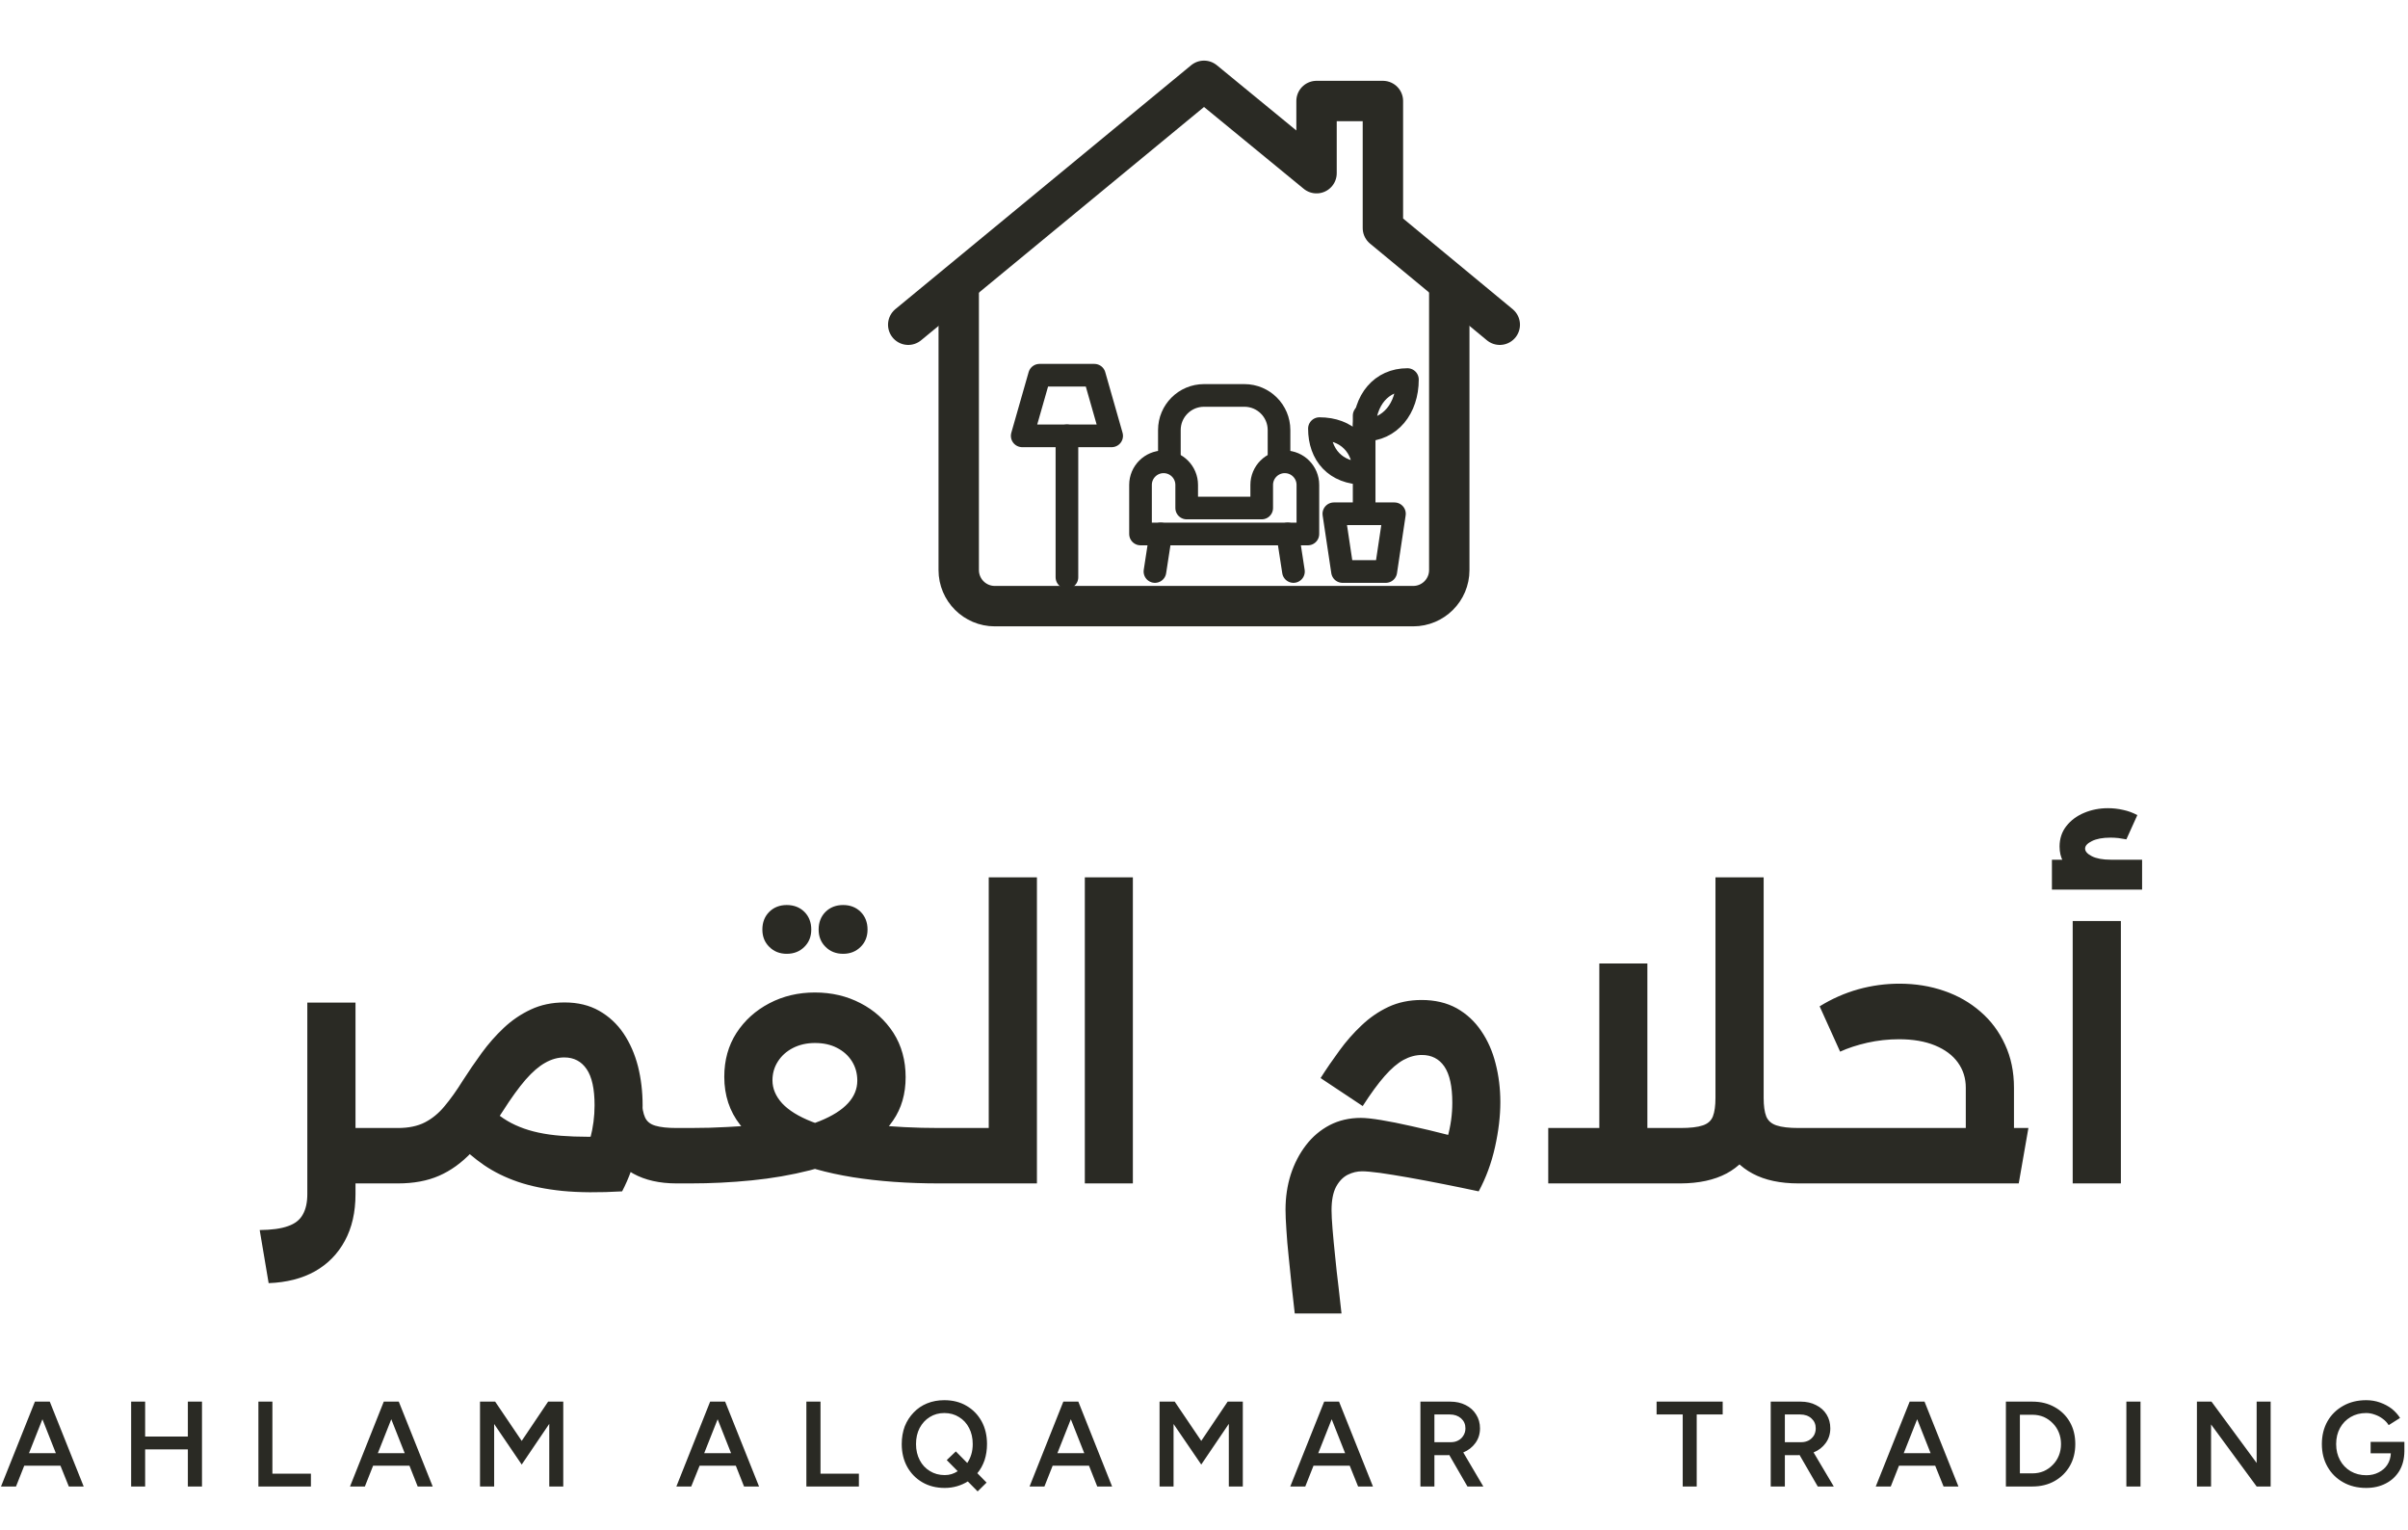
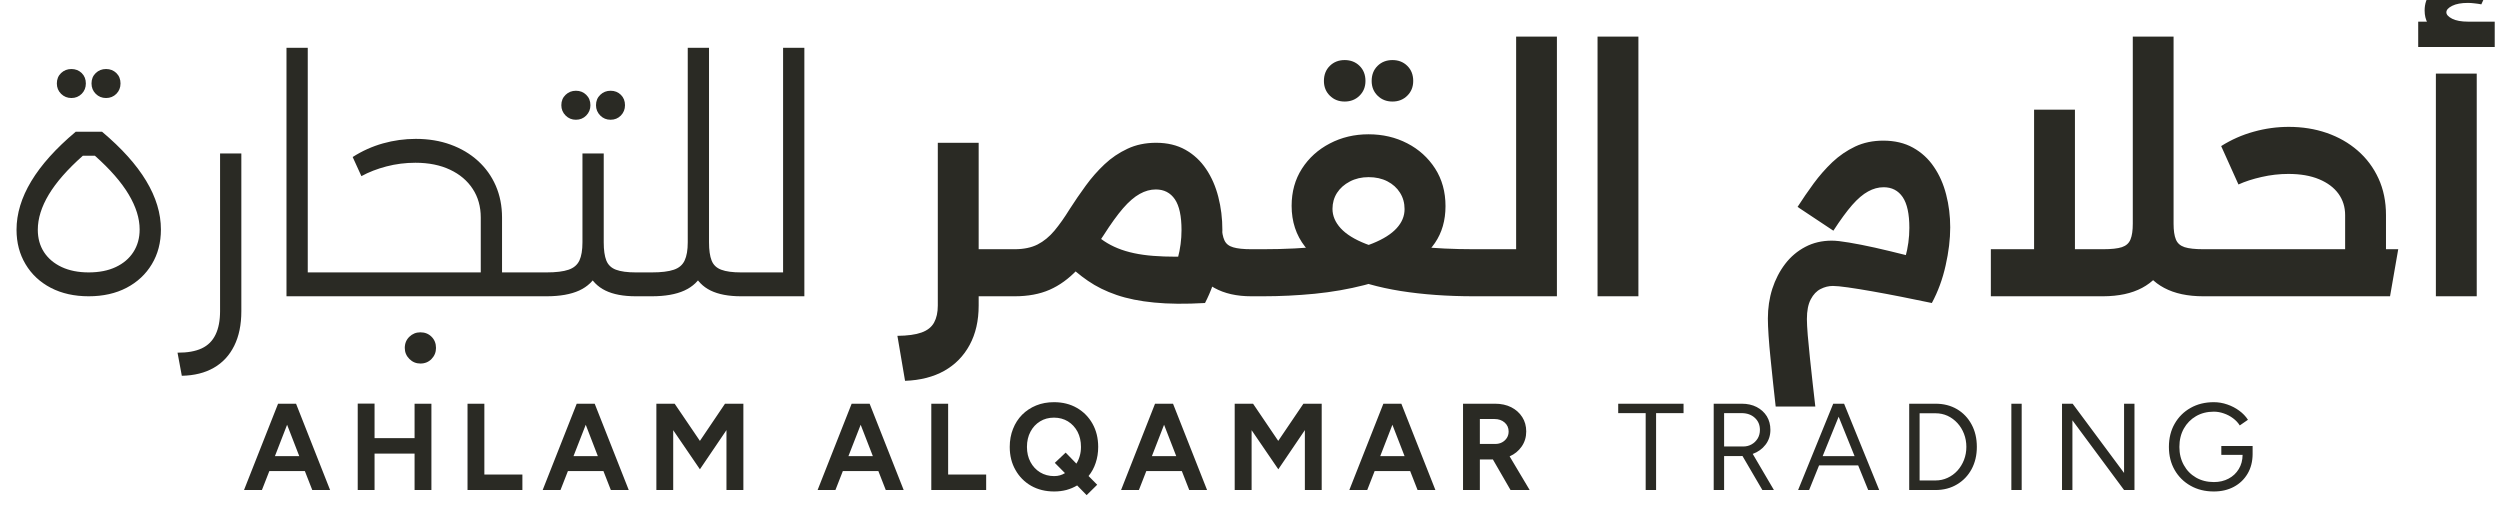
- <svg xmlns="http://www.w3.org/2000/svg" viewBox="0 0 166.90 106.00" width="166.90" height="106.00">
-   <g transform="translate(59.45 0)" fill="none" stroke="#2a2a24" stroke-width="2.8" stroke-linecap="round" stroke-linejoin="round">
-     <path d="M3.5 22.5 24 5.6l7.8 6.4V7h4.6v8.8l8.1 6.7" />
-     <path d="M7 20v19.5a2.5 2.5 0 0 0 2.5 2.5h29a2.5 2.5 0 0 0 2.5-2.5V20" />
-     <path stroke-width="1.57" d="M12.6 26h3.8l1.2 4.2h-6.2z" />
-     <path stroke-width="1.57" d="M14.5 30.2V40" />
-     <path stroke-width="1.57" d="M21.6 32v-2.2a2.4 2.4 0 0 1 2.4-2.4h2.8a2.4 2.4 0 0 1 2.4 2.4V32" />
-     <path stroke-width="1.57" d="M19.6 37v-3.4a1.6 1.6 0 0 1 3.2 0v1.6h5.2v-1.6a1.6 1.6 0 0 1 3.2 0V37z" />
-     <path stroke-width="1.57" d="M21 37l-.4 2.6M29.8 37l.4 2.6" />
-     <path stroke-width="1.57" d="M33 35.6h4.2l-.6 4h-3z" />
-     <path stroke-width="1.57" d="M35.1 35.6v-6.8" />
-     <path stroke-width="1.57" d="M35.1 32.8c-2 0-3.1-1.3-3.1-3.1 1.9 0 3.1 1.2 3.1 3.1zM35.1 29.8c0-2.1 1.2-3.5 3-3.5 0 2-1.2 3.5-3 3.5z" />
-   </g>
-   <path transform="translate(18.00 82.00)" fill="#2a2a24" d="M5.81 0V-3.84H9.58V0H5.81ZM0 3.23Q1.24 3.22 1.96 2.96Q2.69 2.71 2.99 2.15Q3.3 1.6 3.3 0.75V-12.53H6.64V0.75Q6.64 2.62 5.9 3.98Q5.17 5.33 3.83 6.09Q2.49 6.84 0.62 6.91L0 3.23ZM9.58 0V-3.84Q9.82 -3.84 9.95 -3.32Q10.08 -2.8 10.08 -1.94Q10.08 -1.06 9.95 -0.53Q9.82 0 9.58 0ZM28.9 0Q27.12 0 25.89 -0.68Q24.67 -1.36 24.03 -2.68Q23.4 -4.01 23.4 -5.93V-6.46L26.38 -6.32L26.49 -5.73Q26.52 -4.98 26.71 -4.57Q26.9 -4.15 27.42 -4Q27.94 -3.84 28.9 -3.84H29.86V0H28.9ZM9.58 0Q9.33 0 9.2 -0.53Q9.08 -1.06 9.08 -1.96Q9.08 -2.82 9.2 -3.33Q9.33 -3.84 9.58 -3.84V0ZM9.58 0V-3.84Q10.69 -3.84 11.45 -4.23Q12.21 -4.62 12.82 -5.36Q13.44 -6.1 14.08 -7.13Q14.69 -8.08 15.38 -9.03Q16.08 -9.99 16.92 -10.78Q17.76 -11.57 18.79 -12.05Q19.83 -12.54 21.13 -12.54Q22.51 -12.54 23.53 -11.96Q24.55 -11.38 25.22 -10.39Q25.89 -9.39 26.22 -8.11Q26.54 -6.83 26.54 -5.41Q26.54 -4.05 26.19 -2.44Q25.84 -0.83 25.12 0.55L22.03 -0.99Q22.61 -1.99 22.91 -3.12Q23.21 -4.25 23.21 -5.41Q23.21 -7.12 22.66 -7.92Q22.11 -8.73 21.11 -8.73Q20.44 -8.73 19.79 -8.36Q19.14 -8 18.43 -7.19Q17.72 -6.37 16.84 -4.99Q15.75 -3.27 14.7 -2.17Q13.65 -1.06 12.43 -0.53Q11.22 0 9.58 0ZM24.95 -3.29 25.12 0.55Q22.73 0.69 20.98 0.52Q19.22 0.34 17.9 -0.11Q16.59 -0.56 15.56 -1.26Q14.54 -1.96 13.66 -2.88L15.93 -5.31Q16.81 -4.4 18.01 -3.92Q19.2 -3.43 20.9 -3.3Q22.59 -3.17 24.95 -3.29ZM29.86 0V-3.84Q30.11 -3.84 30.23 -3.32Q30.36 -2.8 30.36 -1.94Q30.36 -1.06 30.23 -0.53Q30.11 0 29.86 0ZM29.85 0V-3.84Q31.21 -3.84 32.42 -3.91Q33.64 -3.97 34.68 -4.07Q34.83 -4.1 34.95 -3.93Q35.08 -3.76 35.22 -3.62Q35.35 -3.47 35.47 -3.47Q37.51 -3.79 38.82 -4.32Q40.13 -4.85 40.78 -5.56Q41.42 -6.26 41.42 -7.12Q41.42 -7.87 41.05 -8.46Q40.68 -9.05 40.02 -9.39Q39.37 -9.73 38.49 -9.73Q37.63 -9.73 36.95 -9.38Q36.28 -9.03 35.91 -8.44Q35.54 -7.86 35.54 -7.14Q35.54 -6.29 36.21 -5.55Q36.89 -4.82 38.26 -4.28Q39.63 -3.74 41.76 -3.45Q41.9 -3.43 42.02 -3.59Q42.14 -3.75 42.28 -3.92Q42.41 -4.08 42.54 -4.06Q43.55 -3.96 44.68 -3.9Q45.82 -3.84 47.09 -3.84V0Q43.83 0 41.11 -0.43Q38.38 -0.87 36.39 -1.76Q34.39 -2.65 33.3 -4.06Q32.2 -5.46 32.2 -7.39Q32.2 -9.11 33.04 -10.42Q33.89 -11.73 35.32 -12.48Q36.75 -13.23 38.48 -13.23Q40.22 -13.23 41.64 -12.49Q43.06 -11.76 43.92 -10.44Q44.77 -9.11 44.77 -7.36Q44.77 -5.62 43.9 -4.36Q43.04 -3.1 41.55 -2.25Q40.06 -1.41 38.14 -0.91Q36.21 -0.42 34.09 -0.21Q31.97 0 29.85 0ZM47.09 0V-3.84Q47.34 -3.84 47.47 -3.32Q47.59 -2.8 47.59 -1.94Q47.59 -1.06 47.47 -0.53Q47.34 0 47.09 0ZM29.85 0Q29.6 0 29.48 -0.53Q29.35 -1.06 29.35 -1.96Q29.35 -2.82 29.48 -3.33Q29.6 -3.84 29.85 -3.84V0ZM40.44 -15.91Q39.7 -15.91 39.22 -16.39Q38.74 -16.86 38.74 -17.59Q38.74 -18.34 39.22 -18.82Q39.7 -19.29 40.44 -19.29Q41.17 -19.29 41.65 -18.82Q42.13 -18.34 42.13 -17.59Q42.13 -16.86 41.65 -16.39Q41.17 -15.91 40.44 -15.91ZM36.53 -15.91Q35.8 -15.91 35.32 -16.39Q34.84 -16.86 34.84 -17.59Q34.84 -18.34 35.32 -18.82Q35.8 -19.29 36.53 -19.29Q37.27 -19.29 37.75 -18.82Q38.23 -18.34 38.23 -17.59Q38.23 -16.86 37.75 -16.39Q37.27 -15.91 36.53 -15.91ZM47.1 0V-3.84H50.53V-21.21H53.87V0H47.1ZM47.1 0Q46.85 0 46.73 -0.53Q46.6 -1.06 46.6 -1.96Q46.6 -2.82 46.73 -3.33Q46.85 -3.84 47.1 -3.84V0ZM57.19 0V-21.21H60.52V0H57.19ZM71.74 9.01Q71.64 8.16 71.53 7.14Q71.42 6.11 71.32 5.09Q71.21 4.07 71.16 3.21Q71.1 2.35 71.1 1.82Q71.1 0.53 71.46 -0.61Q71.83 -1.75 72.51 -2.64Q73.19 -3.53 74.16 -4.04Q75.13 -4.54 76.32 -4.54Q76.82 -4.54 77.73 -4.39Q78.64 -4.24 79.83 -3.97Q81.02 -3.71 82.38 -3.36Q83.74 -3.02 85.14 -2.61L84.49 0.55Q83.28 0.29 82.01 0.04Q80.75 -0.21 79.62 -0.41Q78.48 -0.61 77.64 -0.73Q76.8 -0.84 76.41 -0.84Q75.89 -0.84 75.41 -0.6Q74.92 -0.35 74.6 0.24Q74.29 0.84 74.29 1.86Q74.29 2.32 74.36 3.17Q74.43 4.02 74.54 5.06Q74.64 6.1 74.77 7.14Q74.89 8.17 74.98 9.01H71.74ZM84.49 0.55 81.38 -1Q82.01 -2.02 82.33 -3.2Q82.66 -4.38 82.66 -5.59Q82.66 -7.29 82.11 -8.1Q81.56 -8.9 80.55 -8.9Q79.91 -8.9 79.28 -8.56Q78.66 -8.22 77.98 -7.45Q77.3 -6.68 76.45 -5.36L73.53 -7.3Q74.14 -8.26 74.84 -9.21Q75.53 -10.16 76.37 -10.95Q77.21 -11.75 78.23 -12.23Q79.26 -12.71 80.53 -12.71Q81.92 -12.71 82.96 -12.14Q83.99 -11.56 84.66 -10.57Q85.34 -9.58 85.66 -8.31Q85.99 -7.03 85.99 -5.63Q85.99 -4.18 85.62 -2.52Q85.25 -0.86 84.49 0.55ZM92.85 0V-15.24H96.18V0H92.85ZM89.31 0V-3.84H98.39V0H89.31ZM107.21 0V-3.84Q107.45 -3.84 107.58 -3.32Q107.71 -2.8 107.71 -1.94Q107.71 -1.06 107.58 -0.53Q107.45 0 107.21 0ZM97.5 0Q97.25 0 97.12 -0.53Q97 -1.06 97 -1.96Q97 -2.82 97.12 -3.33Q97.25 -3.84 97.5 -3.84V0ZM97.5 0V-3.84H98.48Q99.5 -3.84 100.02 -4.02Q100.54 -4.19 100.72 -4.64Q100.9 -5.1 100.9 -5.93V-21.21H104.24V-5.93Q104.24 -4.01 103.59 -2.69Q102.94 -1.37 101.67 -0.69Q100.39 -0.01 98.48 0H97.5ZM106.66 0Q104.75 0 103.48 -0.68Q102.2 -1.36 101.55 -2.68Q100.9 -4.01 100.9 -5.93H104.24Q104.24 -5.1 104.42 -4.64Q104.61 -4.19 105.13 -4.02Q105.66 -3.84 106.66 -3.84H107.21V0H106.66ZM118.25 -1.5V-6.63Q118.25 -7.62 117.7 -8.38Q117.16 -9.13 116.12 -9.56Q115.08 -9.99 113.62 -9.99Q112.51 -9.99 111.43 -9.75Q110.34 -9.5 109.54 -9.13L108.12 -12.27Q109.38 -13.05 110.79 -13.45Q112.2 -13.84 113.65 -13.84Q115.31 -13.84 116.75 -13.34Q118.18 -12.85 119.27 -11.9Q120.36 -10.96 120.97 -9.62Q121.59 -8.29 121.59 -6.63V-1.5H118.25ZM107.2 0V-3.84H122.59L121.92 0H107.2ZM107.2 0Q106.95 0 106.83 -0.53Q106.7 -1.06 106.7 -1.96Q106.7 -2.82 106.83 -3.33Q106.95 -3.84 107.2 -3.84V0ZM125.66 0V-18.18H129V0H125.66ZM128.29 -20.95Q126.72 -20.95 125.73 -21.56Q124.75 -22.17 124.75 -23.34Q124.75 -24.16 125.22 -24.76Q125.69 -25.36 126.46 -25.68Q127.22 -26 128.11 -26Q128.64 -26 129.16 -25.88Q129.68 -25.77 130.14 -25.52L129.38 -23.84Q129.13 -23.89 128.83 -23.93Q128.53 -23.96 128.28 -23.96Q127.47 -23.96 126.99 -23.72Q126.52 -23.49 126.52 -23.2Q126.52 -22.91 126.99 -22.67Q127.47 -22.43 128.29 -22.43V-20.95ZM124.22 -20.36V-22.43H130.47V-20.36H124.22Z" />
-   <path transform="translate(0.00 103.00)" fill="#2a2a24" d="M0.07 0 2.42 -5.88H3.45L5.8 0H4.77L4.19 -1.44H1.68L1.11 0H0.07ZM2.01 -2.31H3.87L2.94 -4.66L2.01 -2.31ZM9.09 0V-5.88H10.06V-3.46H13.02V-5.88H14V0H13.02V-2.57H10.06V0H9.09ZM17.91 0V-5.88H18.88V-0.89H21.55V0H17.91ZM24.26 0 26.6 -5.88H27.64L29.99 0H28.95L28.38 -1.44H25.86L25.29 0H24.26ZM26.19 -2.31H28.05L27.12 -4.66L26.19 -2.31ZM33.27 0V-5.88H34.32L36.16 -3.16L37.99 -5.88H39.04V0H38.07V-4.34L36.16 -1.52L34.25 -4.33V0H33.27ZM46.88 0 49.22 -5.88H50.26L52.61 0H51.57L51 -1.44H48.49L47.91 0H46.88ZM48.81 -2.31H50.67L49.74 -4.66L48.81 -2.31ZM55.89 0V-5.88H56.87V-0.89H59.53V0H55.89ZM67.76 0.34 67.08 -0.35Q66.74 -0.14 66.34 -0.02Q65.93 0.1 65.48 0.1Q64.6 0.1 63.93 -0.29Q63.26 -0.68 62.88 -1.36Q62.5 -2.05 62.5 -2.94Q62.5 -3.61 62.71 -4.17Q62.93 -4.72 63.33 -5.13Q63.72 -5.54 64.26 -5.76Q64.8 -5.98 65.45 -5.98Q66.33 -5.98 66.99 -5.59Q67.66 -5.2 68.04 -4.51Q68.41 -3.83 68.41 -2.94Q68.41 -2.34 68.24 -1.82Q68.06 -1.3 67.74 -0.92L68.38 -0.27L67.76 0.34ZM65.48 -0.79Q65.74 -0.79 65.96 -0.86Q66.18 -0.93 66.38 -1.06L65.62 -1.83L66.25 -2.43L67.04 -1.63Q67.22 -1.89 67.32 -2.22Q67.42 -2.55 67.42 -2.94Q67.42 -3.57 67.17 -4.05Q66.92 -4.54 66.47 -4.81Q66.03 -5.09 65.45 -5.09Q64.88 -5.09 64.44 -4.81Q64 -4.54 63.74 -4.05Q63.49 -3.57 63.49 -2.94Q63.49 -2.31 63.75 -1.82Q64 -1.34 64.45 -1.07Q64.9 -0.79 65.48 -0.79ZM71.36 0 73.7 -5.88H74.74L77.08 0H76.05L75.48 -1.44H72.96L72.39 0H71.36ZM73.29 -2.31H75.15L74.22 -4.66L73.29 -2.31ZM80.37 0V-5.88H81.42L83.26 -3.16L85.09 -5.88H86.14V0H85.17V-4.34L83.26 -1.52L81.34 -4.33V0H80.37ZM89.43 0 91.78 -5.88H92.81L95.16 0H94.13L93.55 -1.44H91.04L90.47 0H89.43ZM91.37 -2.31H93.23L92.3 -4.66L91.37 -2.31ZM98.45 0V-5.88H100.52Q101.12 -5.88 101.59 -5.64Q102.05 -5.41 102.31 -4.99Q102.58 -4.57 102.58 -4.03Q102.58 -3.45 102.26 -3.01Q101.94 -2.57 101.42 -2.36L102.81 0H101.71L100.45 -2.18Q100.4 -2.17 100.34 -2.17Q100.28 -2.17 100.23 -2.17H99.42V0H98.45ZM99.42 -3.07H100.57Q100.85 -3.07 101.07 -3.19Q101.3 -3.31 101.43 -3.53Q101.57 -3.75 101.57 -4.03Q101.57 -4.45 101.27 -4.72Q100.96 -4.99 100.49 -4.99H99.42V-3.07ZM116.63 0V-4.99H114.82V-5.88H119.4V-4.99H117.6V0H116.63ZM122.73 0V-5.88H124.81Q125.41 -5.88 125.87 -5.64Q126.34 -5.41 126.6 -4.99Q126.86 -4.57 126.86 -4.03Q126.86 -3.45 126.54 -3.01Q126.22 -2.57 125.7 -2.36L127.1 0H125.99L124.73 -2.18Q124.68 -2.17 124.62 -2.17Q124.57 -2.17 124.51 -2.17H123.71V0H122.73ZM123.71 -3.07H124.85Q125.13 -3.07 125.36 -3.19Q125.58 -3.31 125.72 -3.53Q125.85 -3.75 125.85 -4.03Q125.85 -4.45 125.55 -4.72Q125.25 -4.99 124.77 -4.99H123.71V-3.07ZM130.01 0 132.36 -5.88H133.39L135.74 0H134.71L134.13 -1.44H131.62L131.05 0H130.01ZM131.95 -2.31H133.81L132.88 -4.66L131.95 -2.31ZM139.03 0V-5.88H140.87Q141.74 -5.88 142.41 -5.5Q143.08 -5.13 143.46 -4.47Q143.84 -3.81 143.84 -2.94Q143.84 -2.08 143.46 -1.42Q143.08 -0.76 142.41 -0.38Q141.74 0 140.87 0H139.03ZM140 -0.91H140.87Q141.29 -0.91 141.65 -1.06Q142.01 -1.22 142.28 -1.5Q142.55 -1.77 142.7 -2.14Q142.85 -2.51 142.85 -2.94Q142.85 -3.37 142.7 -3.74Q142.55 -4.11 142.28 -4.38Q142.01 -4.66 141.65 -4.82Q141.29 -4.97 140.87 -4.97H140V-0.91ZM147.38 0V-5.88H148.36V0H147.38ZM152.27 0V-5.88H153.28L156.41 -1.63V-5.88H157.38V0H156.41L153.25 -4.3V0H152.27ZM164 0.1Q163.1 0.1 162.41 -0.29Q161.71 -0.68 161.32 -1.37Q160.93 -2.05 160.93 -2.94Q160.93 -3.83 161.32 -4.52Q161.71 -5.2 162.41 -5.59Q163.1 -5.98 164 -5.98Q164.51 -5.98 164.96 -5.82Q165.41 -5.66 165.77 -5.39Q166.12 -5.11 166.35 -4.75L165.56 -4.25Q165.41 -4.5 165.15 -4.69Q164.9 -4.88 164.6 -4.98Q164.3 -5.09 164 -5.09Q163.39 -5.09 162.92 -4.81Q162.46 -4.54 162.19 -4.06Q161.92 -3.57 161.92 -2.94Q161.92 -2.31 162.19 -1.82Q162.45 -1.34 162.92 -1.06Q163.4 -0.78 164.01 -0.78Q164.49 -0.78 164.87 -0.98Q165.25 -1.17 165.47 -1.51Q165.69 -1.85 165.71 -2.3H164.31V-3.09H166.65V-2.44Q166.64 -1.65 166.3 -1.08Q165.95 -0.51 165.36 -0.21Q164.77 0.1 164 0.1Z" />
+ <svg xmlns="http://www.w3.org/2000/svg" viewBox="0 0 326.72 68.04" width="326.72" height="68.04">
+   <path transform="translate(117.28 38.72)" fill="#2a2a24" d="M9.3 0V-6.15H15.32V0H9.3ZM0 5.17Q1.99 5.15 3.14 4.74Q4.3 4.33 4.79 3.44Q5.28 2.55 5.28 1.21V-20.06H10.62V1.21Q10.62 4.19 9.44 6.36Q8.27 8.53 6.13 9.74Q3.99 10.94 1 11.05L0 5.17ZM15.32 0V-6.15Q15.72 -6.15 15.92 -5.32Q16.12 -4.49 16.12 -3.11Q16.12 -1.7 15.92 -0.85Q15.72 0 15.32 0ZM46.25 0Q43.39 0 41.43 -1.09Q39.47 -2.17 38.45 -4.29Q37.44 -6.41 37.44 -9.48V-10.33L42.2 -10.11L42.39 -9.17Q42.43 -7.97 42.74 -7.31Q43.04 -6.64 43.88 -6.4Q44.71 -6.15 46.25 -6.15H47.77V0H46.25ZM15.32 0Q14.92 0 14.72 -0.85Q14.52 -1.7 14.52 -3.14Q14.52 -4.51 14.72 -5.33Q14.92 -6.15 15.32 -6.15V0ZM15.32 0V-6.15Q17.1 -6.15 18.32 -6.77Q19.53 -7.39 20.52 -8.57Q21.51 -9.76 22.52 -11.4Q23.5 -12.93 24.61 -14.45Q25.72 -15.98 27.07 -17.25Q28.41 -18.51 30.07 -19.28Q31.72 -20.06 33.81 -20.06Q36.02 -20.06 37.65 -19.14Q39.28 -18.22 40.35 -16.62Q41.42 -15.03 41.94 -12.98Q42.47 -10.93 42.47 -8.65Q42.47 -6.49 41.91 -3.91Q41.35 -1.33 40.2 0.88L35.25 -1.58Q36.17 -3.18 36.65 -4.99Q37.13 -6.8 37.13 -8.65Q37.13 -11.39 36.26 -12.68Q35.38 -13.96 33.77 -13.96Q32.71 -13.96 31.67 -13.38Q30.62 -12.8 29.49 -11.5Q28.36 -10.19 26.95 -7.98Q25.19 -5.23 23.51 -3.47Q21.83 -1.7 19.89 -0.85Q17.95 0 15.32 0ZM39.91 -5.27 40.2 0.88Q36.37 1.1 33.56 0.82Q30.75 0.55 28.65 -0.17Q26.54 -0.89 24.9 -2.02Q23.26 -3.14 21.86 -4.6L25.48 -8.49Q26.89 -7.04 28.81 -6.27Q30.72 -5.49 33.44 -5.28Q36.15 -5.07 39.91 -5.27ZM47.77 0V-6.15Q48.17 -6.15 48.37 -5.32Q48.57 -4.49 48.57 -3.11Q48.57 -1.7 48.37 -0.85Q48.17 0 47.77 0ZM47.76 0V-6.15Q49.94 -6.15 51.88 -6.25Q53.82 -6.35 55.48 -6.52Q55.72 -6.56 55.93 -6.29Q56.13 -6.02 56.34 -5.79Q56.56 -5.56 56.75 -5.56Q60.01 -6.06 62.11 -6.91Q64.21 -7.76 65.24 -8.89Q66.28 -10.02 66.28 -11.39Q66.28 -12.6 65.68 -13.54Q65.09 -14.48 64.04 -15.02Q62.98 -15.57 61.58 -15.57Q60.21 -15.57 59.13 -15Q58.05 -14.44 57.45 -13.51Q56.86 -12.58 56.86 -11.42Q56.86 -10.06 57.94 -8.88Q59.02 -7.71 61.22 -6.85Q63.41 -5.99 66.81 -5.52Q67.04 -5.49 67.23 -5.74Q67.43 -6 67.64 -6.26Q67.86 -6.53 68.06 -6.49Q69.67 -6.33 71.49 -6.24Q73.31 -6.15 75.35 -6.15V0Q70.13 0 65.77 -0.69Q61.41 -1.39 58.22 -2.82Q55.03 -4.25 53.27 -6.49Q51.52 -8.73 51.52 -11.82Q51.52 -14.58 52.87 -16.68Q54.22 -18.78 56.51 -19.97Q58.8 -21.17 61.57 -21.17Q64.35 -21.17 66.63 -19.99Q68.9 -18.82 70.27 -16.7Q71.63 -14.58 71.63 -11.78Q71.63 -8.99 70.25 -6.97Q68.86 -4.96 66.48 -3.61Q64.1 -2.26 61.02 -1.46Q57.94 -0.67 54.54 -0.33Q51.15 0 47.76 0ZM75.35 0V-6.15Q75.75 -6.15 75.95 -5.32Q76.15 -4.49 76.15 -3.11Q76.15 -1.7 75.95 -0.85Q75.75 0 75.35 0ZM47.76 0Q47.36 0 47.16 -0.85Q46.96 -1.7 46.96 -3.14Q46.96 -4.51 47.16 -5.33Q47.36 -6.15 47.76 -6.15V0ZM64.7 -25.45Q63.52 -25.45 62.75 -26.22Q61.98 -26.98 61.98 -28.14Q61.98 -29.35 62.75 -30.11Q63.52 -30.87 64.7 -30.87Q65.87 -30.87 66.64 -30.11Q67.41 -29.35 67.41 -28.14Q67.41 -26.98 66.64 -26.22Q65.87 -25.45 64.7 -25.45ZM58.45 -25.45Q57.28 -25.45 56.51 -26.22Q55.74 -26.98 55.74 -28.14Q55.74 -29.35 56.51 -30.11Q57.28 -30.87 58.45 -30.87Q59.63 -30.87 60.4 -30.11Q61.17 -29.35 61.17 -28.14Q61.17 -26.98 60.4 -26.22Q59.63 -25.45 58.45 -25.45ZM75.36 0V-6.15H80.86V-33.94H86.19V0H75.36ZM75.36 0Q74.96 0 74.76 -0.85Q74.56 -1.7 74.56 -3.13Q74.56 -4.51 74.76 -5.33Q74.96 -6.15 75.36 -6.15V0ZM91.5 0V-33.94H96.84V0H91.5ZM114.78 14.41Q114.62 13.05 114.45 11.42Q114.27 9.78 114.11 8.14Q113.94 6.51 113.85 5.13Q113.76 3.76 113.76 2.91Q113.76 0.85 114.34 -0.98Q114.93 -2.8 116.02 -4.23Q117.11 -5.65 118.66 -6.46Q120.2 -7.27 122.11 -7.27Q122.92 -7.27 124.37 -7.02Q125.82 -6.78 127.73 -6.36Q129.63 -5.93 131.81 -5.38Q133.98 -4.83 136.22 -4.18L135.19 0.88Q133.24 0.47 131.22 0.07Q129.2 -0.33 127.38 -0.65Q125.57 -0.97 124.22 -1.16Q122.88 -1.35 122.26 -1.35Q121.42 -1.35 120.65 -0.95Q119.87 -0.56 119.37 0.39Q118.86 1.34 118.86 2.98Q118.86 3.72 118.97 5.08Q119.09 6.43 119.26 8.1Q119.43 9.77 119.62 11.42Q119.82 13.07 119.96 14.41H114.78ZM135.19 0.88 130.2 -1.59Q131.21 -3.24 131.73 -5.12Q132.25 -7.01 132.25 -8.94Q132.25 -11.67 131.38 -12.96Q130.5 -14.25 128.89 -14.25Q127.85 -14.25 126.86 -13.7Q125.86 -13.16 124.77 -11.92Q123.69 -10.68 122.32 -8.57L117.64 -11.68Q118.62 -13.21 119.74 -14.74Q120.86 -16.26 122.19 -17.53Q123.53 -18.79 125.17 -19.57Q126.81 -20.34 128.84 -20.34Q131.08 -20.34 132.73 -19.42Q134.39 -18.5 135.46 -16.91Q136.54 -15.33 137.06 -13.29Q137.59 -11.25 137.59 -9.01Q137.59 -6.68 136.99 -4.03Q136.4 -1.37 135.19 0.88ZM148.55 0V-24.39H153.89V0H148.55ZM142.9 0V-6.15H157.42V0H142.9ZM171.53 0V-6.15Q171.93 -6.15 172.13 -5.32Q172.33 -4.49 172.33 -3.11Q172.33 -1.7 172.13 -0.85Q171.93 0 171.53 0ZM155.99 0Q155.6 0 155.39 -0.85Q155.19 -1.7 155.19 -3.14Q155.19 -4.51 155.39 -5.33Q155.6 -6.15 155.99 -6.15V0ZM155.99 0V-6.15H157.57Q159.21 -6.15 160.03 -6.42Q160.86 -6.7 161.15 -7.43Q161.45 -8.15 161.45 -9.48V-33.94H166.78V-9.48Q166.78 -6.41 165.75 -4.3Q164.71 -2.19 162.67 -1.1Q160.63 -0.01 157.57 0H155.99ZM170.66 0Q167.61 0 165.56 -1.09Q163.52 -2.17 162.48 -4.29Q161.45 -6.41 161.45 -9.48H166.78Q166.78 -8.15 167.08 -7.43Q167.37 -6.7 168.21 -6.42Q169.05 -6.15 170.66 -6.15H171.53V0H170.66ZM189.2 -2.4V-10.61Q189.2 -12.19 188.33 -13.4Q187.45 -14.61 185.79 -15.3Q184.13 -15.99 181.79 -15.99Q180.02 -15.99 178.28 -15.59Q176.55 -15.2 175.26 -14.61L173 -19.63Q175 -20.89 177.26 -21.51Q179.51 -22.14 181.84 -22.14Q184.49 -22.14 186.79 -21.35Q189.1 -20.55 190.84 -19.04Q192.58 -17.53 193.56 -15.4Q194.54 -13.26 194.54 -10.61V-2.4H189.2ZM171.52 0V-6.15H196.14L195.07 0H171.52ZM171.52 0Q171.12 0 170.92 -0.85Q170.72 -1.7 170.72 -3.14Q170.72 -4.51 170.92 -5.33Q171.12 -6.15 171.52 -6.15V0ZM201.06 0V-29.1H206.4V0H201.06ZM205.27 -33.52Q202.75 -33.52 201.17 -34.5Q199.59 -35.47 199.59 -37.34Q199.59 -38.66 200.35 -39.61Q201.1 -40.57 202.33 -41.09Q203.56 -41.6 204.97 -41.6Q205.83 -41.6 206.66 -41.42Q207.49 -41.23 208.22 -40.84L207 -38.15Q206.61 -38.23 206.13 -38.28Q205.64 -38.34 205.25 -38.34Q203.95 -38.34 203.19 -37.96Q202.43 -37.58 202.43 -37.11Q202.43 -36.66 203.19 -36.27Q203.95 -35.89 205.27 -35.89V-33.52ZM198.75 -32.58V-35.89H208.75V-32.58H198.75Z" />
+   <path transform="translate(0.00 38.72)" fill="#2a2a24" d="M9.89 -21.5H13.34Q21.03 -15.04 21.03 -8.73Q21.03 -6.16 19.84 -4.19Q18.66 -2.22 16.54 -1.11Q14.42 0 11.59 0Q8.78 0 6.65 -1.1Q4.52 -2.21 3.34 -4.19Q2.16 -6.16 2.16 -8.69Q2.16 -15 9.89 -21.5ZM10.83 -18.37Q7.82 -15.7 6.38 -13.3Q4.94 -10.9 4.94 -8.69Q4.94 -7.02 5.75 -5.77Q6.57 -4.52 8.06 -3.82Q9.56 -3.12 11.59 -3.12Q13.65 -3.12 15.13 -3.82Q16.62 -4.52 17.43 -5.78Q18.25 -7.05 18.25 -8.73Q18.25 -10.91 16.81 -13.32Q15.38 -15.72 12.4 -18.37H10.83ZM13.86 -25.91Q13.06 -25.91 12.51 -26.46Q11.96 -27.01 11.96 -27.81Q11.96 -28.64 12.51 -29.17Q13.06 -29.7 13.86 -29.7Q14.66 -29.7 15.21 -29.17Q15.75 -28.64 15.75 -27.81Q15.75 -27.01 15.21 -26.46Q14.66 -25.91 13.86 -25.91ZM9.33 -25.91Q8.54 -25.91 7.98 -26.46Q7.43 -27.01 7.43 -27.81Q7.43 -28.64 7.98 -29.17Q8.54 -29.7 9.33 -29.7Q10.13 -29.7 10.68 -29.17Q11.22 -28.64 11.22 -27.81Q11.22 -27.01 10.68 -26.46Q10.13 -25.91 9.33 -25.91ZM23.2 7.37Q25.14 7.38 26.36 6.81Q27.58 6.24 28.17 5.01Q28.76 3.79 28.76 1.95V-18.66H31.54V1.95Q31.54 4.6 30.61 6.47Q29.68 8.35 27.95 9.34Q26.22 10.34 23.76 10.39L23.2 7.37ZM40.22 0V-3.12H44.51V0H40.22ZM37.44 0V-32.47H40.22V0H37.44ZM44.51 0V-3.12Q45 -3.12 45.15 -2.7Q45.31 -2.28 45.31 -1.58Q45.31 -0.88 45.15 -0.44Q45 0 44.51 0ZM64.82 0V-3.12H69.9V0H64.82ZM44.52 0Q44.03 0 43.88 -0.44Q43.72 -0.88 43.72 -1.6Q43.72 -2.31 43.88 -2.72Q44.03 -3.12 44.52 -3.12V0ZM62.83 0V-10.29Q62.83 -12.43 61.78 -14.03Q60.73 -15.64 58.82 -16.54Q56.9 -17.45 54.29 -17.45Q52.34 -17.45 50.5 -16.97Q48.67 -16.49 47.23 -15.7L46.09 -18.2Q47.95 -19.39 50.05 -19.98Q52.15 -20.57 54.34 -20.57Q56.83 -20.57 58.89 -19.82Q60.95 -19.07 62.46 -17.7Q63.97 -16.33 64.79 -14.45Q65.61 -12.56 65.61 -10.29V0H62.83ZM44.52 0V-3.12H67.03L66.56 0H44.52ZM69.9 0V-3.12Q70.39 -3.12 70.55 -2.7Q70.7 -2.29 70.7 -1.57Q70.7 -0.88 70.55 -0.44Q70.39 0 69.9 0ZM54.94 8.79Q54.1 8.79 53.5 8.19Q52.9 7.59 52.9 6.75Q52.9 5.87 53.5 5.29Q54.1 4.71 54.94 4.71Q55.82 4.71 56.4 5.29Q56.98 5.87 56.98 6.75Q56.98 7.59 56.4 8.19Q55.82 8.79 54.94 8.79ZM69.92 0V-3.12H71.42Q73.29 -3.12 74.3 -3.47Q75.31 -3.81 75.72 -4.67Q76.12 -5.53 76.12 -7.05V-18.66H78.9V-7.05Q78.9 -4.63 78.12 -3.07Q77.33 -1.5 75.69 -0.75Q74.04 0 71.42 0H69.92ZM83.1 0Q80.65 0 79.12 -0.75Q77.58 -1.5 76.85 -3.07Q76.12 -4.63 76.12 -7.05H78.9Q78.9 -5.53 79.24 -4.67Q79.59 -3.81 80.5 -3.47Q81.42 -3.12 83.1 -3.12H84.33V0H83.1ZM84.33 0V-3.12Q84.82 -3.12 84.97 -2.7Q85.13 -2.29 85.13 -1.57Q85.13 -0.88 84.97 -0.44Q84.82 0 84.33 0ZM69.92 0Q69.43 0 69.28 -0.44Q69.12 -0.88 69.12 -1.6Q69.12 -2.31 69.28 -2.72Q69.43 -3.12 69.92 -3.12V0ZM79.79 -23.07Q79 -23.07 78.45 -23.62Q77.89 -24.18 77.89 -24.97Q77.89 -25.8 78.45 -26.33Q79 -26.86 79.8 -26.86Q80.6 -26.86 81.14 -26.33Q81.68 -25.8 81.68 -24.97Q81.68 -24.18 81.14 -23.62Q80.6 -23.07 79.79 -23.07ZM75.26 -23.07Q74.47 -23.07 73.92 -23.62Q73.36 -24.18 73.36 -24.97Q73.36 -25.8 73.92 -26.33Q74.47 -26.86 75.27 -26.86Q76.07 -26.86 76.61 -26.33Q77.16 -25.8 77.16 -24.97Q77.16 -24.18 76.61 -23.62Q76.07 -23.07 75.26 -23.07ZM84.32 0V-3.12H85.17Q87.05 -3.12 88.06 -3.47Q89.07 -3.81 89.47 -4.67Q89.88 -5.53 89.88 -7.05V-32.47H92.66V-7.05Q92.66 -4.63 91.87 -3.07Q91.09 -1.5 89.44 -0.75Q87.8 0 85.17 0H84.32ZM96.85 0Q94.41 0 92.87 -0.75Q91.34 -1.5 90.61 -3.07Q89.88 -4.63 89.88 -7.05H92.66Q92.66 -5.53 93 -4.67Q93.34 -3.81 94.26 -3.47Q95.17 -3.12 96.85 -3.12H97.42V0H96.85ZM97.42 0V-3.12Q97.9 -3.12 98.06 -2.7Q98.22 -2.29 98.22 -1.57Q98.22 -0.88 98.06 -0.44Q97.9 0 97.42 0ZM84.32 0Q83.83 0 83.68 -0.44Q83.52 -0.88 83.52 -1.6Q83.52 -2.31 83.68 -2.72Q83.83 -3.12 84.32 -3.12V0ZM97.4 0V-3.12H102.34V-32.47H105.12V0H97.4ZM97.4 0Q96.91 0 96.76 -0.44Q96.6 -0.87 96.6 -1.6Q96.6 -2.31 96.76 -2.72Q96.91 -3.12 97.4 -3.12V0Z" />
+   <path transform="translate(31.76 64.04)" fill="#2a2a24" d="M0.13 0 4.58 -11.28H6.93L11.38 0H9.05L8.08 -2.48H3.44L2.47 0H0.13ZM4.17 -4.43H7.35L5.76 -8.53L4.17 -4.43ZM14.99 0V-11.29H17.19V-6.78H22.42V-11.28H24.62V0H22.42V-4.76H17.19V0H14.99ZM29.34 0V-11.28H31.54V-2.02H36.51V0H29.34ZM39.16 0 43.61 -11.28H45.96L50.41 0H48.07L47.1 -2.48H42.46L41.49 0H39.16ZM43.19 -4.43H46.37L44.79 -8.53L43.19 -4.43ZM54.02 0V-11.28H56.41L59.71 -6.42L62.99 -11.28H65.39V0H63.18V-7.83L59.71 -2.71L56.22 -7.82V0H54.02ZM75.09 0 79.54 -11.28H81.89L86.34 0H84L83.03 -2.48H78.39L77.42 0H75.09ZM79.12 -4.43H82.31L80.72 -8.53L79.12 -4.43ZM89.95 0V-11.28H92.15V-2.02H97.12V0H89.95ZM110.25 0.67 109.01 -0.6Q108.37 -0.22 107.62 -0.01Q106.86 0.19 106.01 0.19Q104.31 0.19 103 -0.55Q101.69 -1.3 100.95 -2.62Q100.2 -3.93 100.2 -5.63Q100.2 -6.92 100.63 -7.99Q101.05 -9.06 101.82 -9.84Q102.6 -10.62 103.65 -11.05Q104.71 -11.48 105.98 -11.48Q107.68 -11.48 108.98 -10.73Q110.28 -9.98 111.02 -8.66Q111.76 -7.34 111.76 -5.63Q111.76 -4.51 111.43 -3.54Q111.11 -2.57 110.5 -1.83L111.63 -0.69L110.25 0.67ZM106.01 -1.82Q106.42 -1.82 106.76 -1.92Q107.11 -2.02 107.42 -2.21L106.09 -3.55L107.51 -4.89L108.91 -3.45Q109.2 -3.9 109.35 -4.45Q109.51 -4.99 109.51 -5.63Q109.51 -6.76 109.06 -7.62Q108.6 -8.48 107.81 -8.97Q107.01 -9.46 105.98 -9.46Q104.95 -9.46 104.16 -8.97Q103.36 -8.48 102.91 -7.62Q102.45 -6.76 102.45 -5.63Q102.45 -4.52 102.91 -3.66Q103.37 -2.8 104.17 -2.31Q104.98 -1.82 106.01 -1.82ZM114.75 0 119.19 -11.28H121.54L125.99 0H123.66L122.69 -2.48H118.05L117.08 0H114.75ZM118.78 -4.43H121.96L120.37 -8.53L118.78 -4.43ZM129.6 0V-11.28H132L135.29 -6.42L138.58 -11.28H140.97V0H138.77V-7.83L135.3 -2.71L131.81 -7.82V0H129.6ZM144.58 0 149.03 -11.28H151.38L155.83 0H153.5L152.53 -2.48H147.89L146.92 0H144.58ZM148.62 -4.43H151.8L150.21 -8.53L148.62 -4.43ZM159.44 0V-11.28H163.63Q164.82 -11.28 165.74 -10.82Q166.66 -10.35 167.18 -9.53Q167.7 -8.72 167.7 -7.65Q167.7 -6.54 167.1 -5.68Q166.51 -4.83 165.53 -4.4L168.15 0H165.65L163.34 -4Q163.24 -3.99 163.14 -3.99Q163.03 -3.99 162.93 -3.99H161.64V0H159.44ZM161.64 -6.02H163.65Q164.15 -6.02 164.54 -6.23Q164.93 -6.44 165.17 -6.81Q165.4 -7.18 165.4 -7.65Q165.4 -8.36 164.88 -8.82Q164.36 -9.28 163.54 -9.28H161.64V-6.02Z" />
+   <path transform="translate(211.30 64.04)" fill="#2a2a24" d="M3.77 0V-10.05H0.18V-11.28H8.72V-10.05H5.13V0H3.77ZM12.66 0V-11.28H16.33Q17.43 -11.28 18.27 -10.85Q19.12 -10.41 19.6 -9.64Q20.07 -8.87 20.07 -7.86Q20.07 -6.75 19.43 -5.92Q18.79 -5.09 17.76 -4.72L20.53 0H19.02L16.42 -4.45Q16.31 -4.44 16.2 -4.44Q16.09 -4.44 15.98 -4.44H14.02V0H12.66ZM14.02 -5.69H16.53Q17.13 -5.69 17.62 -5.97Q18.11 -6.25 18.41 -6.74Q18.7 -7.23 18.7 -7.86Q18.7 -8.83 18.03 -9.44Q17.36 -10.05 16.3 -10.05H14.02V-5.69ZM23.69 0 28.28 -11.28H29.7L34.29 0H32.85L31.54 -3.22H26.43L25.13 0H23.69ZM26.9 -4.43H31.07L28.99 -9.58L26.9 -4.43ZM38.21 0V-11.28H41.65Q43.23 -11.28 44.45 -10.57Q45.67 -9.85 46.36 -8.57Q47.05 -7.3 47.05 -5.64Q47.05 -4 46.36 -2.72Q45.67 -1.45 44.45 -0.73Q43.23 0 41.65 0H38.21ZM39.57 -1.25H41.65Q42.49 -1.25 43.22 -1.59Q43.95 -1.92 44.51 -2.53Q45.06 -3.14 45.37 -3.93Q45.68 -4.73 45.68 -5.64Q45.68 -6.55 45.37 -7.35Q45.06 -8.15 44.51 -8.75Q43.95 -9.36 43.22 -9.7Q42.49 -10.03 41.65 -10.03H39.57V-1.25ZM51.56 0V-11.28H52.91V0H51.56ZM58.18 0V-11.28H59.57L66.29 -2.23V-11.28H67.65V0H66.29L59.54 -9.11V0H58.18ZM78.02 0.19Q76.3 0.19 74.98 -0.56Q73.65 -1.31 72.9 -2.62Q72.15 -3.93 72.15 -5.63Q72.15 -7.35 72.9 -8.66Q73.65 -9.98 74.98 -10.73Q76.3 -11.48 78.02 -11.48Q78.92 -11.48 79.78 -11.18Q80.63 -10.89 81.34 -10.37Q82.05 -9.85 82.48 -9.18L81.41 -8.44Q81.08 -8.97 80.53 -9.38Q79.98 -9.79 79.33 -10.01Q78.68 -10.24 78.02 -10.24Q76.71 -10.24 75.69 -9.65Q74.68 -9.06 74.1 -8.03Q73.52 -6.99 73.52 -5.63Q73.52 -4.3 74.1 -3.26Q74.67 -2.22 75.69 -1.63Q76.71 -1.04 78.03 -1.04Q79.11 -1.04 79.95 -1.49Q80.79 -1.93 81.28 -2.74Q81.77 -3.54 81.78 -4.59H79V-5.75H83.09V-4.69Q83.08 -3.23 82.43 -2.13Q81.78 -1.03 80.64 -0.42Q79.5 0.19 78.02 0.19Z" />
</svg>
